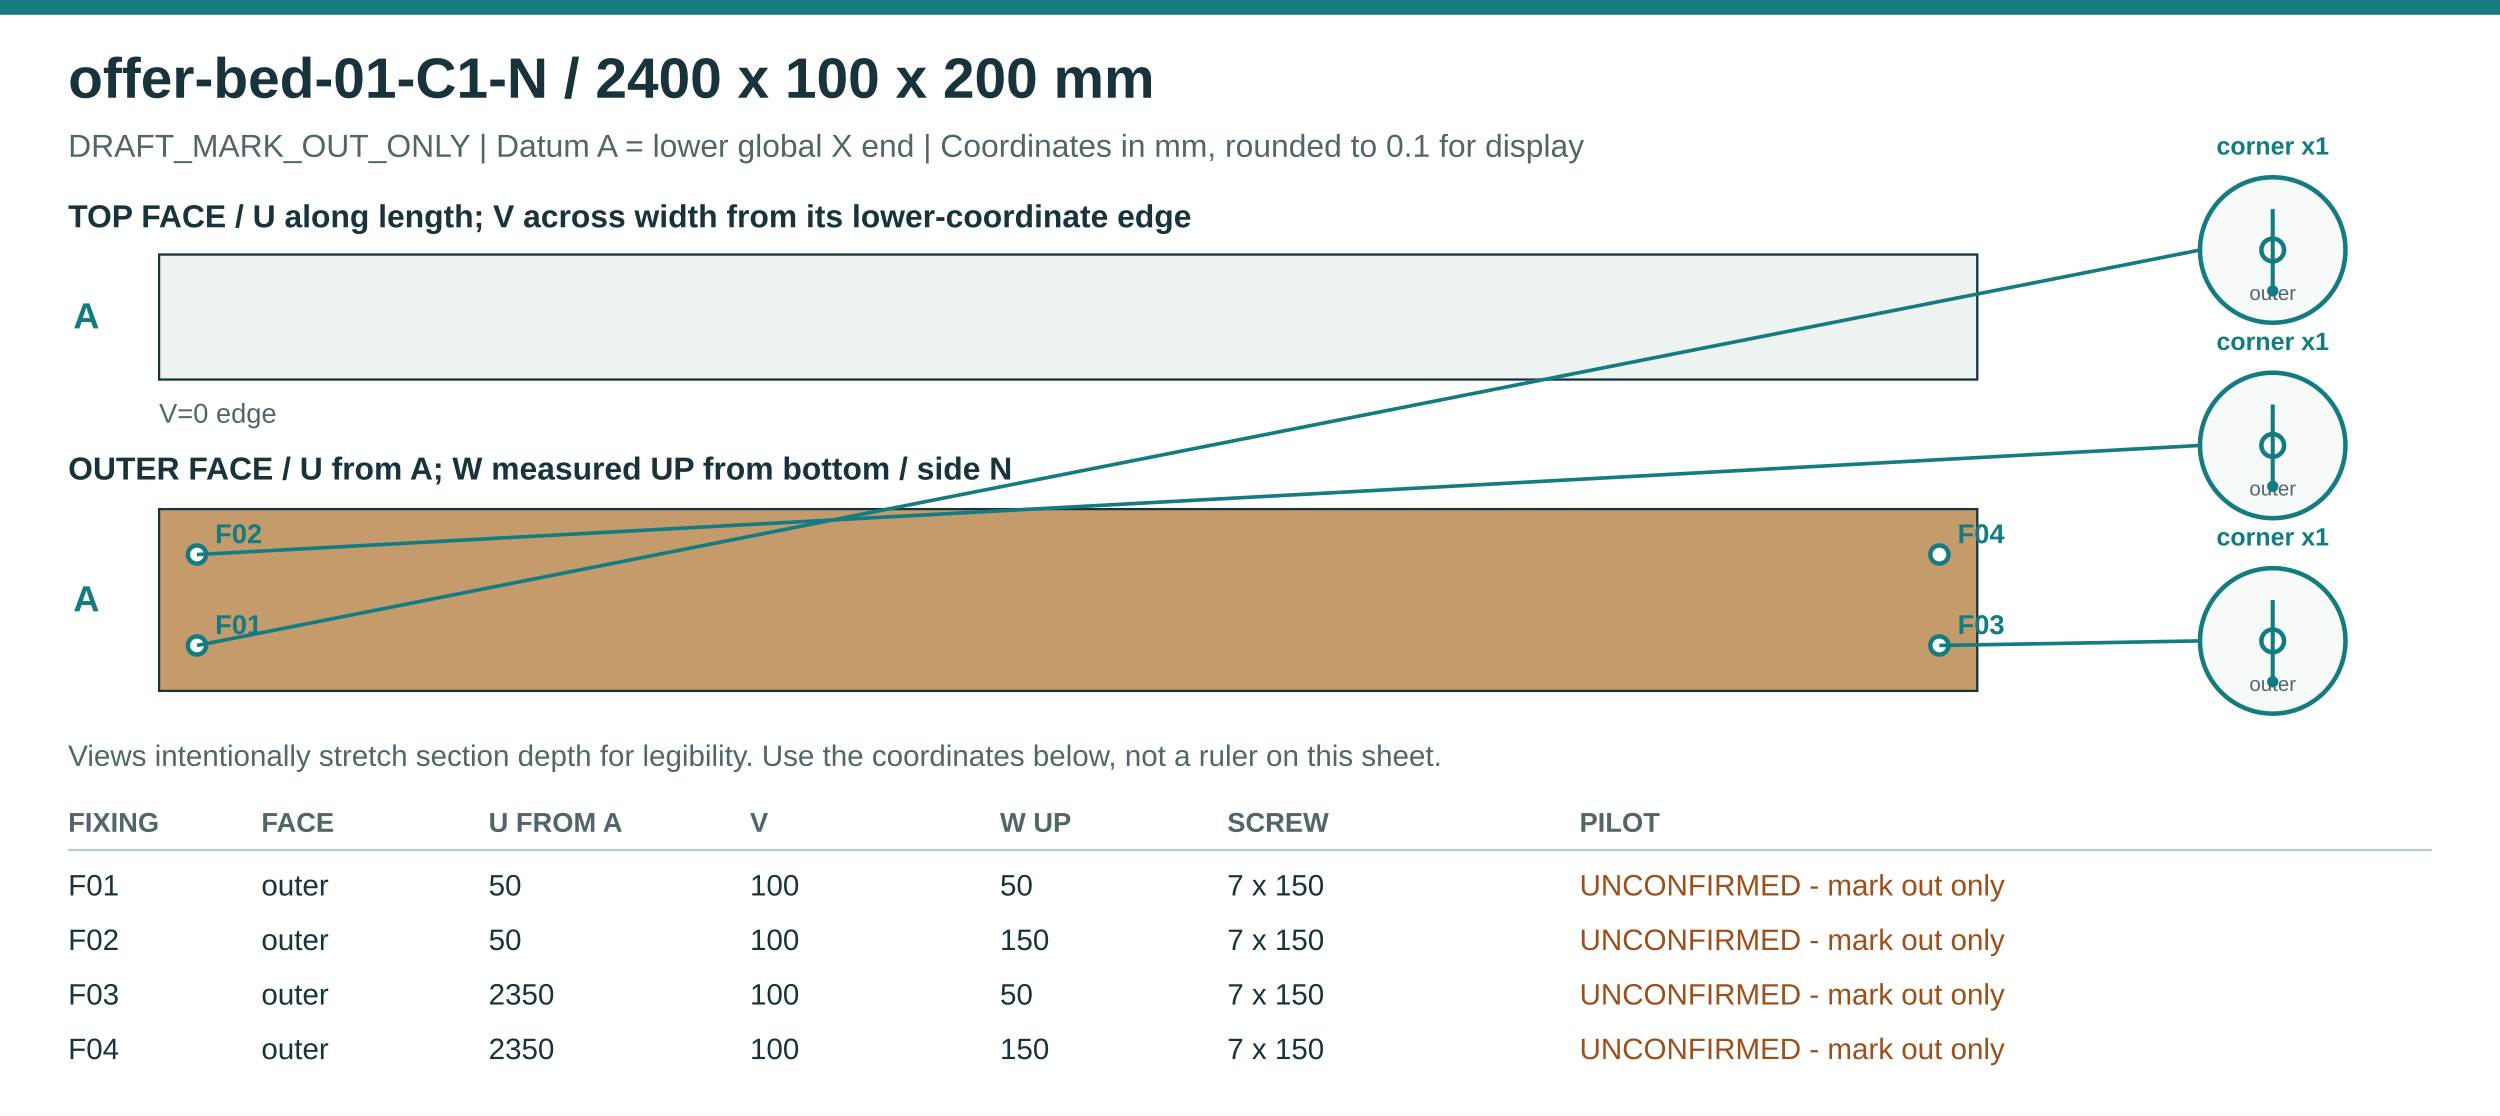
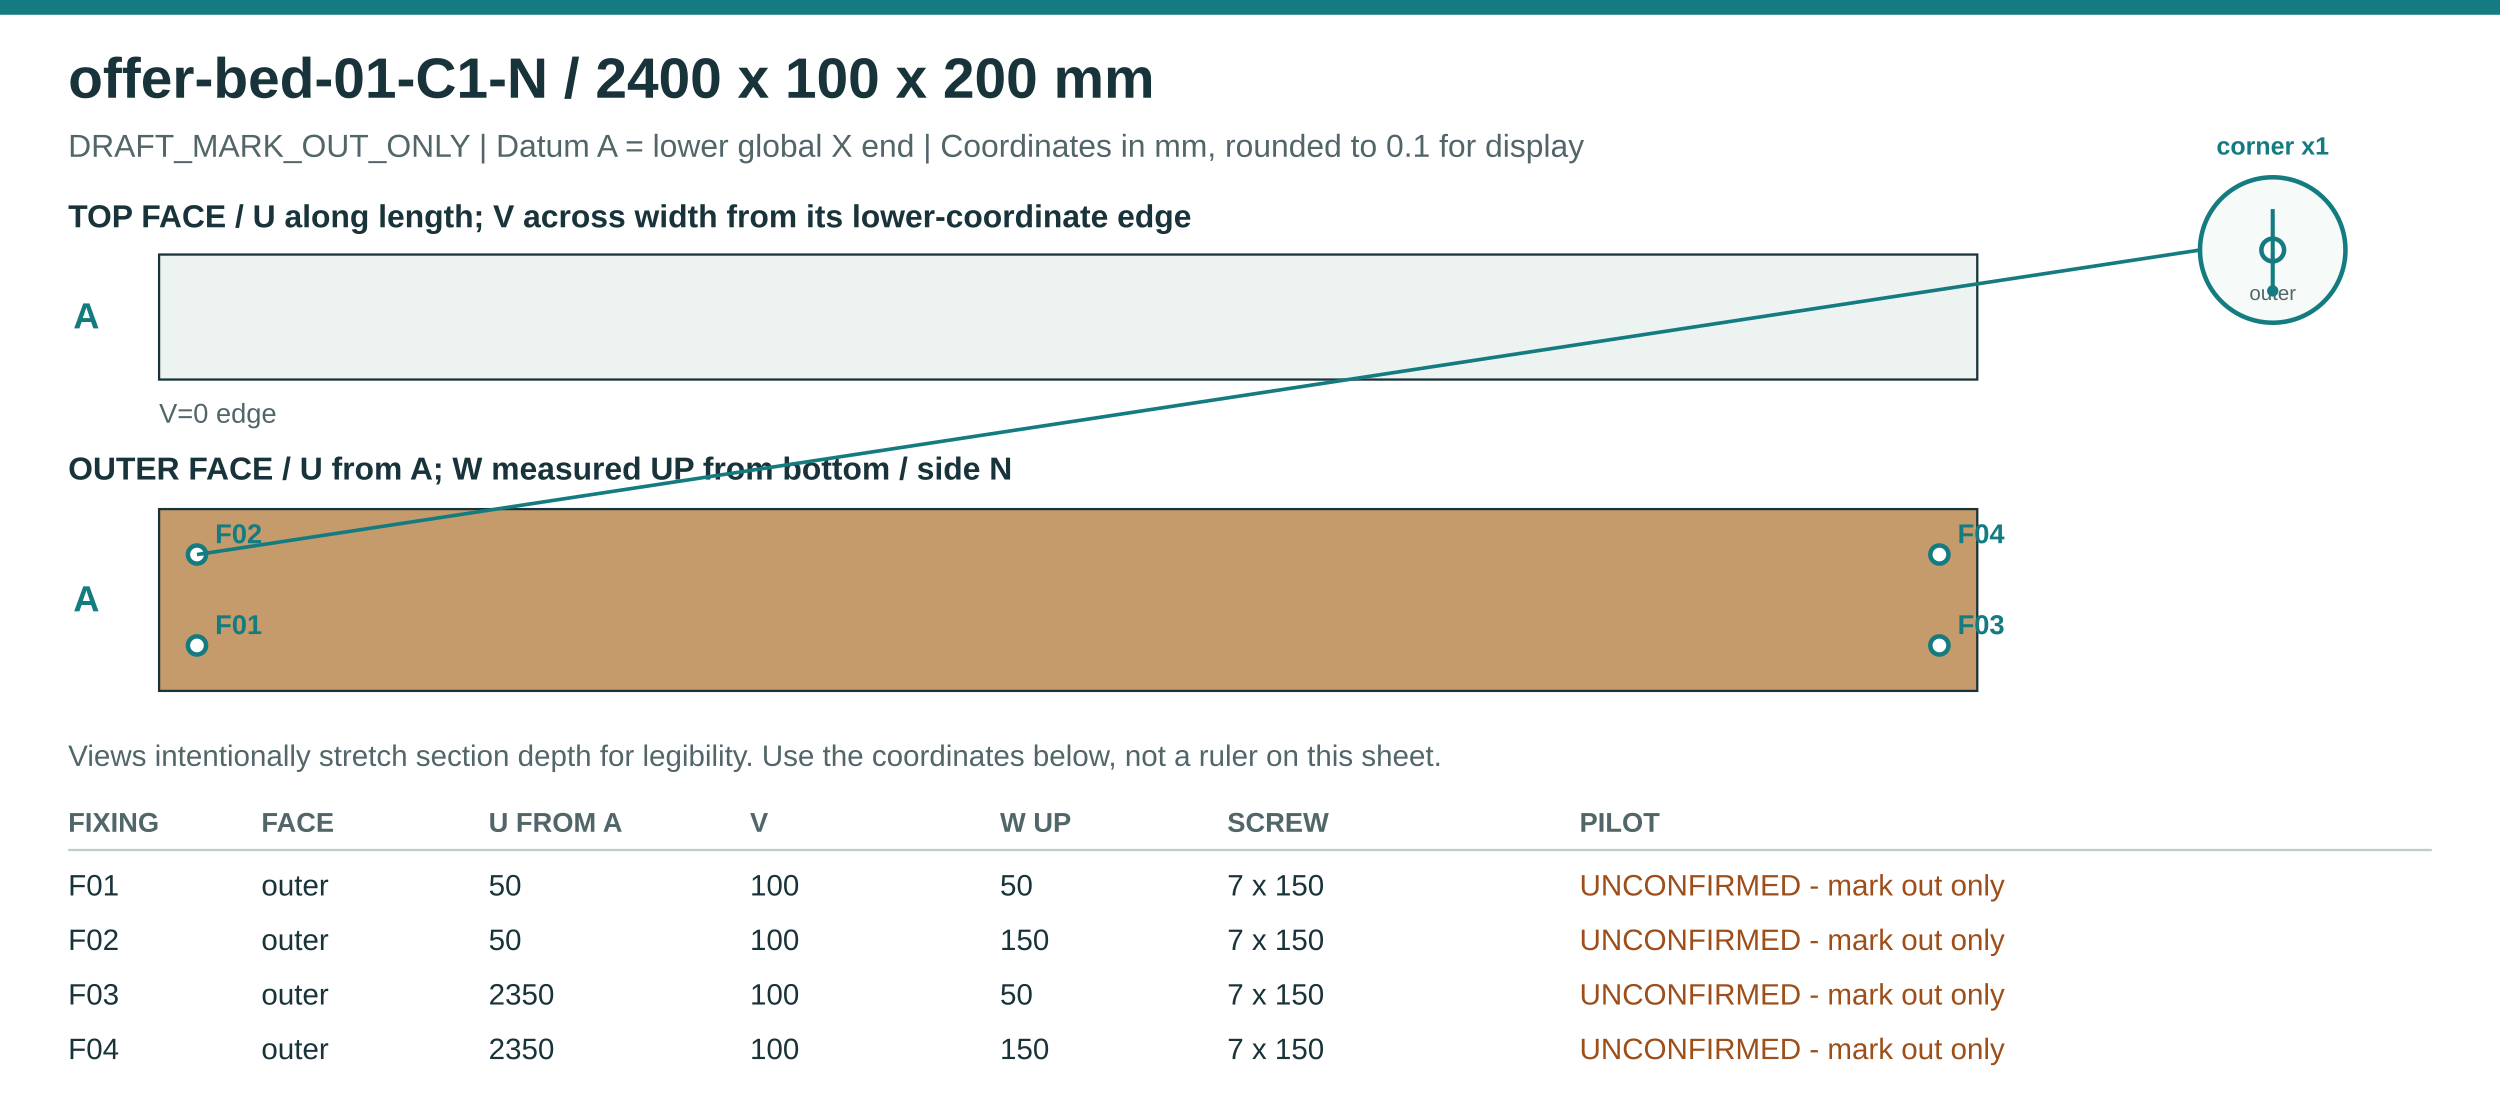
<svg xmlns="http://www.w3.org/2000/svg" width="1100" height="491" viewBox="0 0 1100 491">
  <rect width="100%" height="100%" fill="white" />
  <rect x="0" y="0" width="1100" height="6" fill="#147c80" stroke="#147c80" stroke-width="1" />
  <text x="30" y="43" font-family="Arial,Helvetica,sans-serif" font-size="25" font-weight="700" fill="#183339" text-anchor="start">offer-bed-01-C1-N / 2400 x 100 x 200 mm</text>
  <text x="30" y="69" font-family="Arial,Helvetica,sans-serif" font-size="14" font-weight="400" fill="#52666a" text-anchor="start">DRAFT_MARK_OUT_ONLY  |  Datum A = lower global X end  |  Coordinates in mm, rounded to 0.1 for display</text>
  <text x="30" y="100" font-family="Arial,Helvetica,sans-serif" font-size="14" font-weight="700" fill="#183339" text-anchor="start">TOP FACE / U along length; V across width from its lower-coordinate edge</text>
  <rect x="70" y="112" width="800" height="55" fill="#edf3f1" stroke="#183339" stroke-width="1" />
  <text x="38" y="144.5" font-family="Arial,Helvetica,sans-serif" font-size="16" font-weight="700" fill="#147c80" text-anchor="middle">A</text>
  <text x="70" y="186" font-family="Arial,Helvetica,sans-serif" font-size="12" font-weight="400" fill="#52666a" text-anchor="start">V=0 edge</text>
  <text x="30" y="211" font-family="Arial,Helvetica,sans-serif" font-size="14" font-weight="700" fill="#183339" text-anchor="start">OUTER FACE / U from A; W measured UP from bottom / side N</text>
  <rect x="70" y="224" width="800" height="80" fill="#c69b6b" stroke="#183339" stroke-width="1" />
  <text x="38" y="269.0" font-family="Arial,Helvetica,sans-serif" font-size="16" font-weight="700" fill="#147c80" text-anchor="middle">A</text>
  <circle cx="86.667" cy="284.0" r="4" fill="white" stroke="#147c80" stroke-width="2" />
  <text x="94.667" y="279.0" font-family="Arial,Helvetica,sans-serif" font-size="12" font-weight="700" fill="#147c80" text-anchor="start">F01</text>
  <circle cx="86.667" cy="244.0" r="4" fill="white" stroke="#147c80" stroke-width="2" />
  <text x="94.667" y="239.0" font-family="Arial,Helvetica,sans-serif" font-size="12" font-weight="700" fill="#147c80" text-anchor="start">F02</text>
  <circle cx="853.333" cy="284.0" r="4" fill="white" stroke="#147c80" stroke-width="2" />
  <text x="861.333" y="279.0" font-family="Arial,Helvetica,sans-serif" font-size="12" font-weight="700" fill="#147c80" text-anchor="start">F03</text>
  <circle cx="853.333" cy="244.0" r="4" fill="white" stroke="#147c80" stroke-width="2" />
  <text x="861.333" y="239.0" font-family="Arial,Helvetica,sans-serif" font-size="12" font-weight="700" fill="#147c80" text-anchor="start">F04</text>
-   <line x1="86.667" y1="284.0" x2="968" y2="110" stroke="#147c80" stroke-width="1.6" />
+   <line x1="86.667" y1="244.0" x2="968" y2="110" stroke="#147c80" stroke-width="1.6" />
  <circle cx="1000" cy="110" r="32" fill="#f6fbfa" stroke="#147c80" stroke-width="2" />
  <circle cx="1000" cy="110" r="5" fill="white" stroke="#147c80" stroke-width="2" />
  <text x="1000" y="68" font-family="Arial,Helvetica,sans-serif" font-size="11" font-weight="700" fill="#147c80" text-anchor="middle">corner x1</text>
  <text x="1000" y="132" font-family="Arial,Helvetica,sans-serif" font-size="9" font-weight="400" fill="#52666a" text-anchor="middle">outer</text>
  <line x1="1000" y1="92" x2="1000" y2="128" stroke="#147c80" stroke-width="1.8" />
  <circle cx="1000" cy="128" r="2" fill="#147c80" stroke="#147c80" stroke-width="1" />
-   <line x1="86.667" y1="244.0" x2="968" y2="196" stroke="#147c80" stroke-width="1.6" />
-   <circle cx="1000" cy="196" r="32" fill="#f6fbfa" stroke="#147c80" stroke-width="2" />
-   <circle cx="1000" cy="196" r="5" fill="white" stroke="#147c80" stroke-width="2" />
-   <text x="1000" y="154" font-family="Arial,Helvetica,sans-serif" font-size="11" font-weight="700" fill="#147c80" text-anchor="middle">corner x1</text>
-   <text x="1000" y="218" font-family="Arial,Helvetica,sans-serif" font-size="9" font-weight="400" fill="#52666a" text-anchor="middle">outer</text>
-   <line x1="1000" y1="178" x2="1000" y2="214" stroke="#147c80" stroke-width="1.8" />
-   <circle cx="1000" cy="214" r="2" fill="#147c80" stroke="#147c80" stroke-width="1" />
-   <line x1="853.333" y1="284.0" x2="968" y2="282" stroke="#147c80" stroke-width="1.6" />
-   <circle cx="1000" cy="282" r="32" fill="#f6fbfa" stroke="#147c80" stroke-width="2" />
-   <circle cx="1000" cy="282" r="5" fill="white" stroke="#147c80" stroke-width="2" />
-   <text x="1000" y="240" font-family="Arial,Helvetica,sans-serif" font-size="11" font-weight="700" fill="#147c80" text-anchor="middle">corner x1</text>
-   <text x="1000" y="304" font-family="Arial,Helvetica,sans-serif" font-size="9" font-weight="400" fill="#52666a" text-anchor="middle">outer</text>
-   <line x1="1000" y1="264" x2="1000" y2="300" stroke="#147c80" stroke-width="1.8" />
-   <circle cx="1000" cy="300" r="2" fill="#147c80" stroke="#147c80" stroke-width="1" />
  <text x="30" y="337" font-family="Arial,Helvetica,sans-serif" font-size="13" font-weight="400" fill="#52666a" text-anchor="start">Views intentionally stretch section depth for legibility. Use the coordinates below, not a ruler on this sheet.</text>
  <text x="30" y="366" font-family="Arial,Helvetica,sans-serif" font-size="12" font-weight="700" fill="#52666a" text-anchor="start">FIXING</text>
  <text x="115" y="366" font-family="Arial,Helvetica,sans-serif" font-size="12" font-weight="700" fill="#52666a" text-anchor="start">FACE</text>
  <text x="215" y="366" font-family="Arial,Helvetica,sans-serif" font-size="12" font-weight="700" fill="#52666a" text-anchor="start">U FROM A</text>
  <text x="330" y="366" font-family="Arial,Helvetica,sans-serif" font-size="12" font-weight="700" fill="#52666a" text-anchor="start">V</text>
  <text x="440" y="366" font-family="Arial,Helvetica,sans-serif" font-size="12" font-weight="700" fill="#52666a" text-anchor="start">W UP</text>
  <text x="540" y="366" font-family="Arial,Helvetica,sans-serif" font-size="12" font-weight="700" fill="#52666a" text-anchor="start">SCREW</text>
  <text x="695" y="366" font-family="Arial,Helvetica,sans-serif" font-size="12" font-weight="700" fill="#52666a" text-anchor="start">PILOT</text>
  <line x1="30" y1="374" x2="1070" y2="374" stroke="#bdceca" stroke-width="1" />
  <text x="30" y="394" font-family="Arial,Helvetica,sans-serif" font-size="13" font-weight="400" fill="#183339" text-anchor="start">F01</text>
  <text x="115" y="394" font-family="Arial,Helvetica,sans-serif" font-size="13" font-weight="400" fill="#183339" text-anchor="start">outer</text>
  <text x="215" y="394" font-family="Arial,Helvetica,sans-serif" font-size="13" font-weight="400" fill="#183339" text-anchor="start">50</text>
  <text x="330" y="394" font-family="Arial,Helvetica,sans-serif" font-size="13" font-weight="400" fill="#183339" text-anchor="start">100</text>
  <text x="440" y="394" font-family="Arial,Helvetica,sans-serif" font-size="13" font-weight="400" fill="#183339" text-anchor="start">50</text>
  <text x="540" y="394" font-family="Arial,Helvetica,sans-serif" font-size="13" font-weight="400" fill="#183339" text-anchor="start">7 x 150</text>
  <text x="695" y="394" font-family="Arial,Helvetica,sans-serif" font-size="13" font-weight="400" fill="#9d4e19" text-anchor="start">UNCONFIRMED - mark out only</text>
  <text x="30" y="418" font-family="Arial,Helvetica,sans-serif" font-size="13" font-weight="400" fill="#183339" text-anchor="start">F02</text>
  <text x="115" y="418" font-family="Arial,Helvetica,sans-serif" font-size="13" font-weight="400" fill="#183339" text-anchor="start">outer</text>
  <text x="215" y="418" font-family="Arial,Helvetica,sans-serif" font-size="13" font-weight="400" fill="#183339" text-anchor="start">50</text>
  <text x="330" y="418" font-family="Arial,Helvetica,sans-serif" font-size="13" font-weight="400" fill="#183339" text-anchor="start">100</text>
  <text x="440" y="418" font-family="Arial,Helvetica,sans-serif" font-size="13" font-weight="400" fill="#183339" text-anchor="start">150</text>
  <text x="540" y="418" font-family="Arial,Helvetica,sans-serif" font-size="13" font-weight="400" fill="#183339" text-anchor="start">7 x 150</text>
  <text x="695" y="418" font-family="Arial,Helvetica,sans-serif" font-size="13" font-weight="400" fill="#9d4e19" text-anchor="start">UNCONFIRMED - mark out only</text>
  <text x="30" y="442" font-family="Arial,Helvetica,sans-serif" font-size="13" font-weight="400" fill="#183339" text-anchor="start">F03</text>
  <text x="115" y="442" font-family="Arial,Helvetica,sans-serif" font-size="13" font-weight="400" fill="#183339" text-anchor="start">outer</text>
  <text x="215" y="442" font-family="Arial,Helvetica,sans-serif" font-size="13" font-weight="400" fill="#183339" text-anchor="start">2350</text>
  <text x="330" y="442" font-family="Arial,Helvetica,sans-serif" font-size="13" font-weight="400" fill="#183339" text-anchor="start">100</text>
  <text x="440" y="442" font-family="Arial,Helvetica,sans-serif" font-size="13" font-weight="400" fill="#183339" text-anchor="start">50</text>
  <text x="540" y="442" font-family="Arial,Helvetica,sans-serif" font-size="13" font-weight="400" fill="#183339" text-anchor="start">7 x 150</text>
  <text x="695" y="442" font-family="Arial,Helvetica,sans-serif" font-size="13" font-weight="400" fill="#9d4e19" text-anchor="start">UNCONFIRMED - mark out only</text>
  <text x="30" y="466" font-family="Arial,Helvetica,sans-serif" font-size="13" font-weight="400" fill="#183339" text-anchor="start">F04</text>
  <text x="115" y="466" font-family="Arial,Helvetica,sans-serif" font-size="13" font-weight="400" fill="#183339" text-anchor="start">outer</text>
  <text x="215" y="466" font-family="Arial,Helvetica,sans-serif" font-size="13" font-weight="400" fill="#183339" text-anchor="start">2350</text>
  <text x="330" y="466" font-family="Arial,Helvetica,sans-serif" font-size="13" font-weight="400" fill="#183339" text-anchor="start">100</text>
  <text x="440" y="466" font-family="Arial,Helvetica,sans-serif" font-size="13" font-weight="400" fill="#183339" text-anchor="start">150</text>
  <text x="540" y="466" font-family="Arial,Helvetica,sans-serif" font-size="13" font-weight="400" fill="#183339" text-anchor="start">7 x 150</text>
  <text x="695" y="466" font-family="Arial,Helvetica,sans-serif" font-size="13" font-weight="400" fill="#9d4e19" text-anchor="start">UNCONFIRMED - mark out only</text>
</svg>
